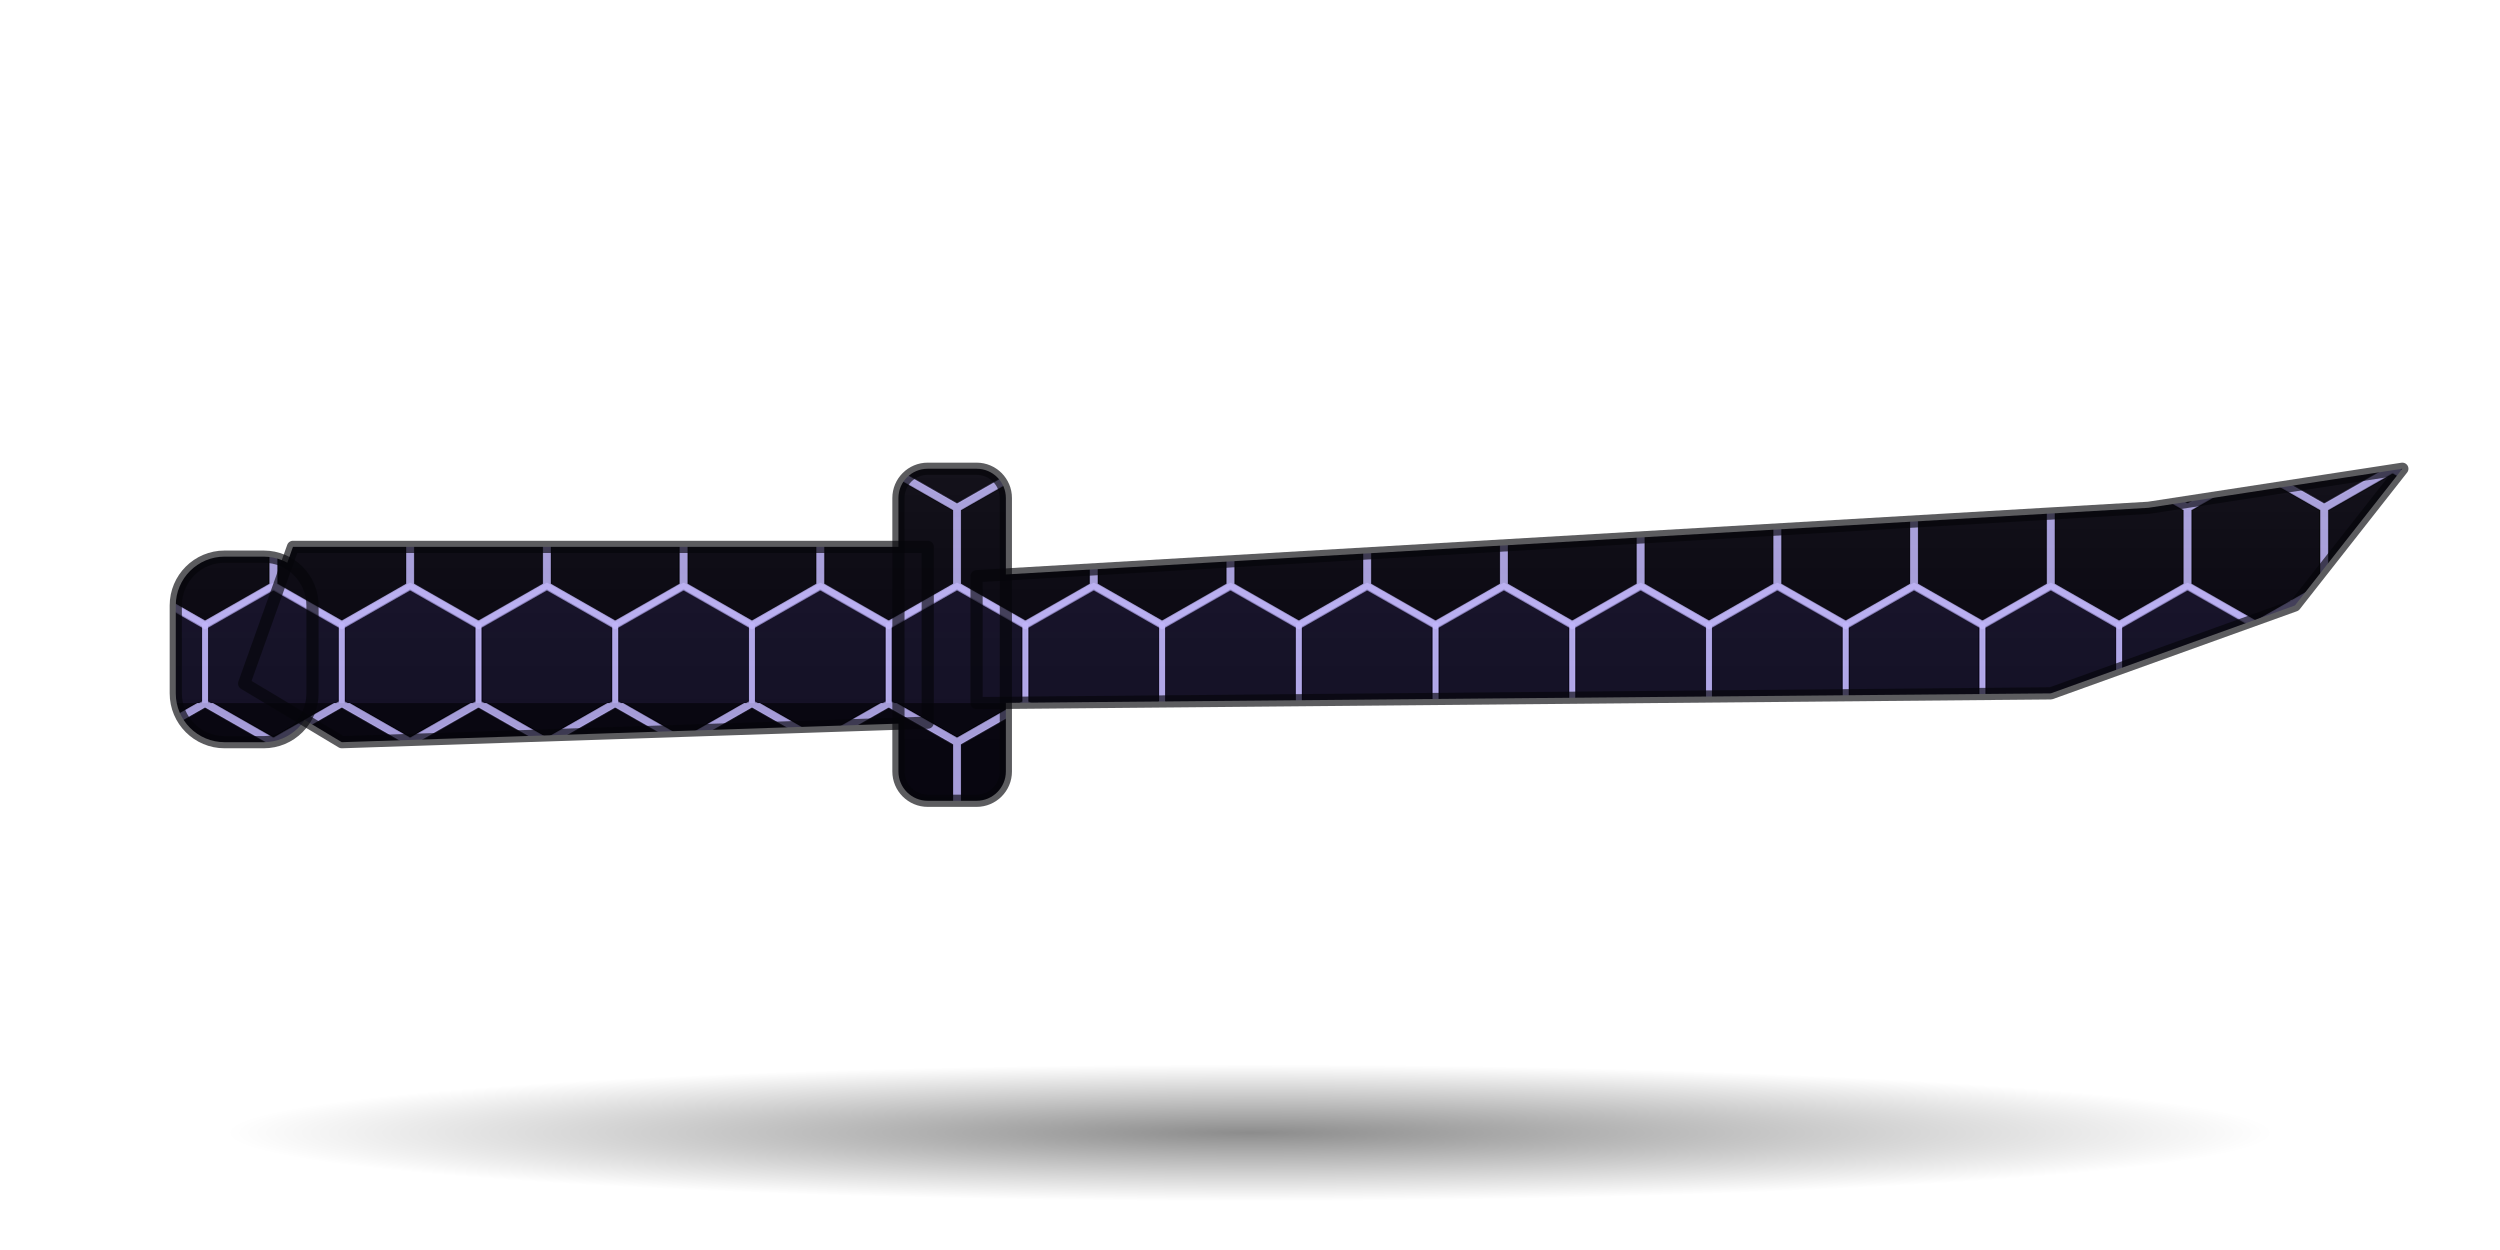
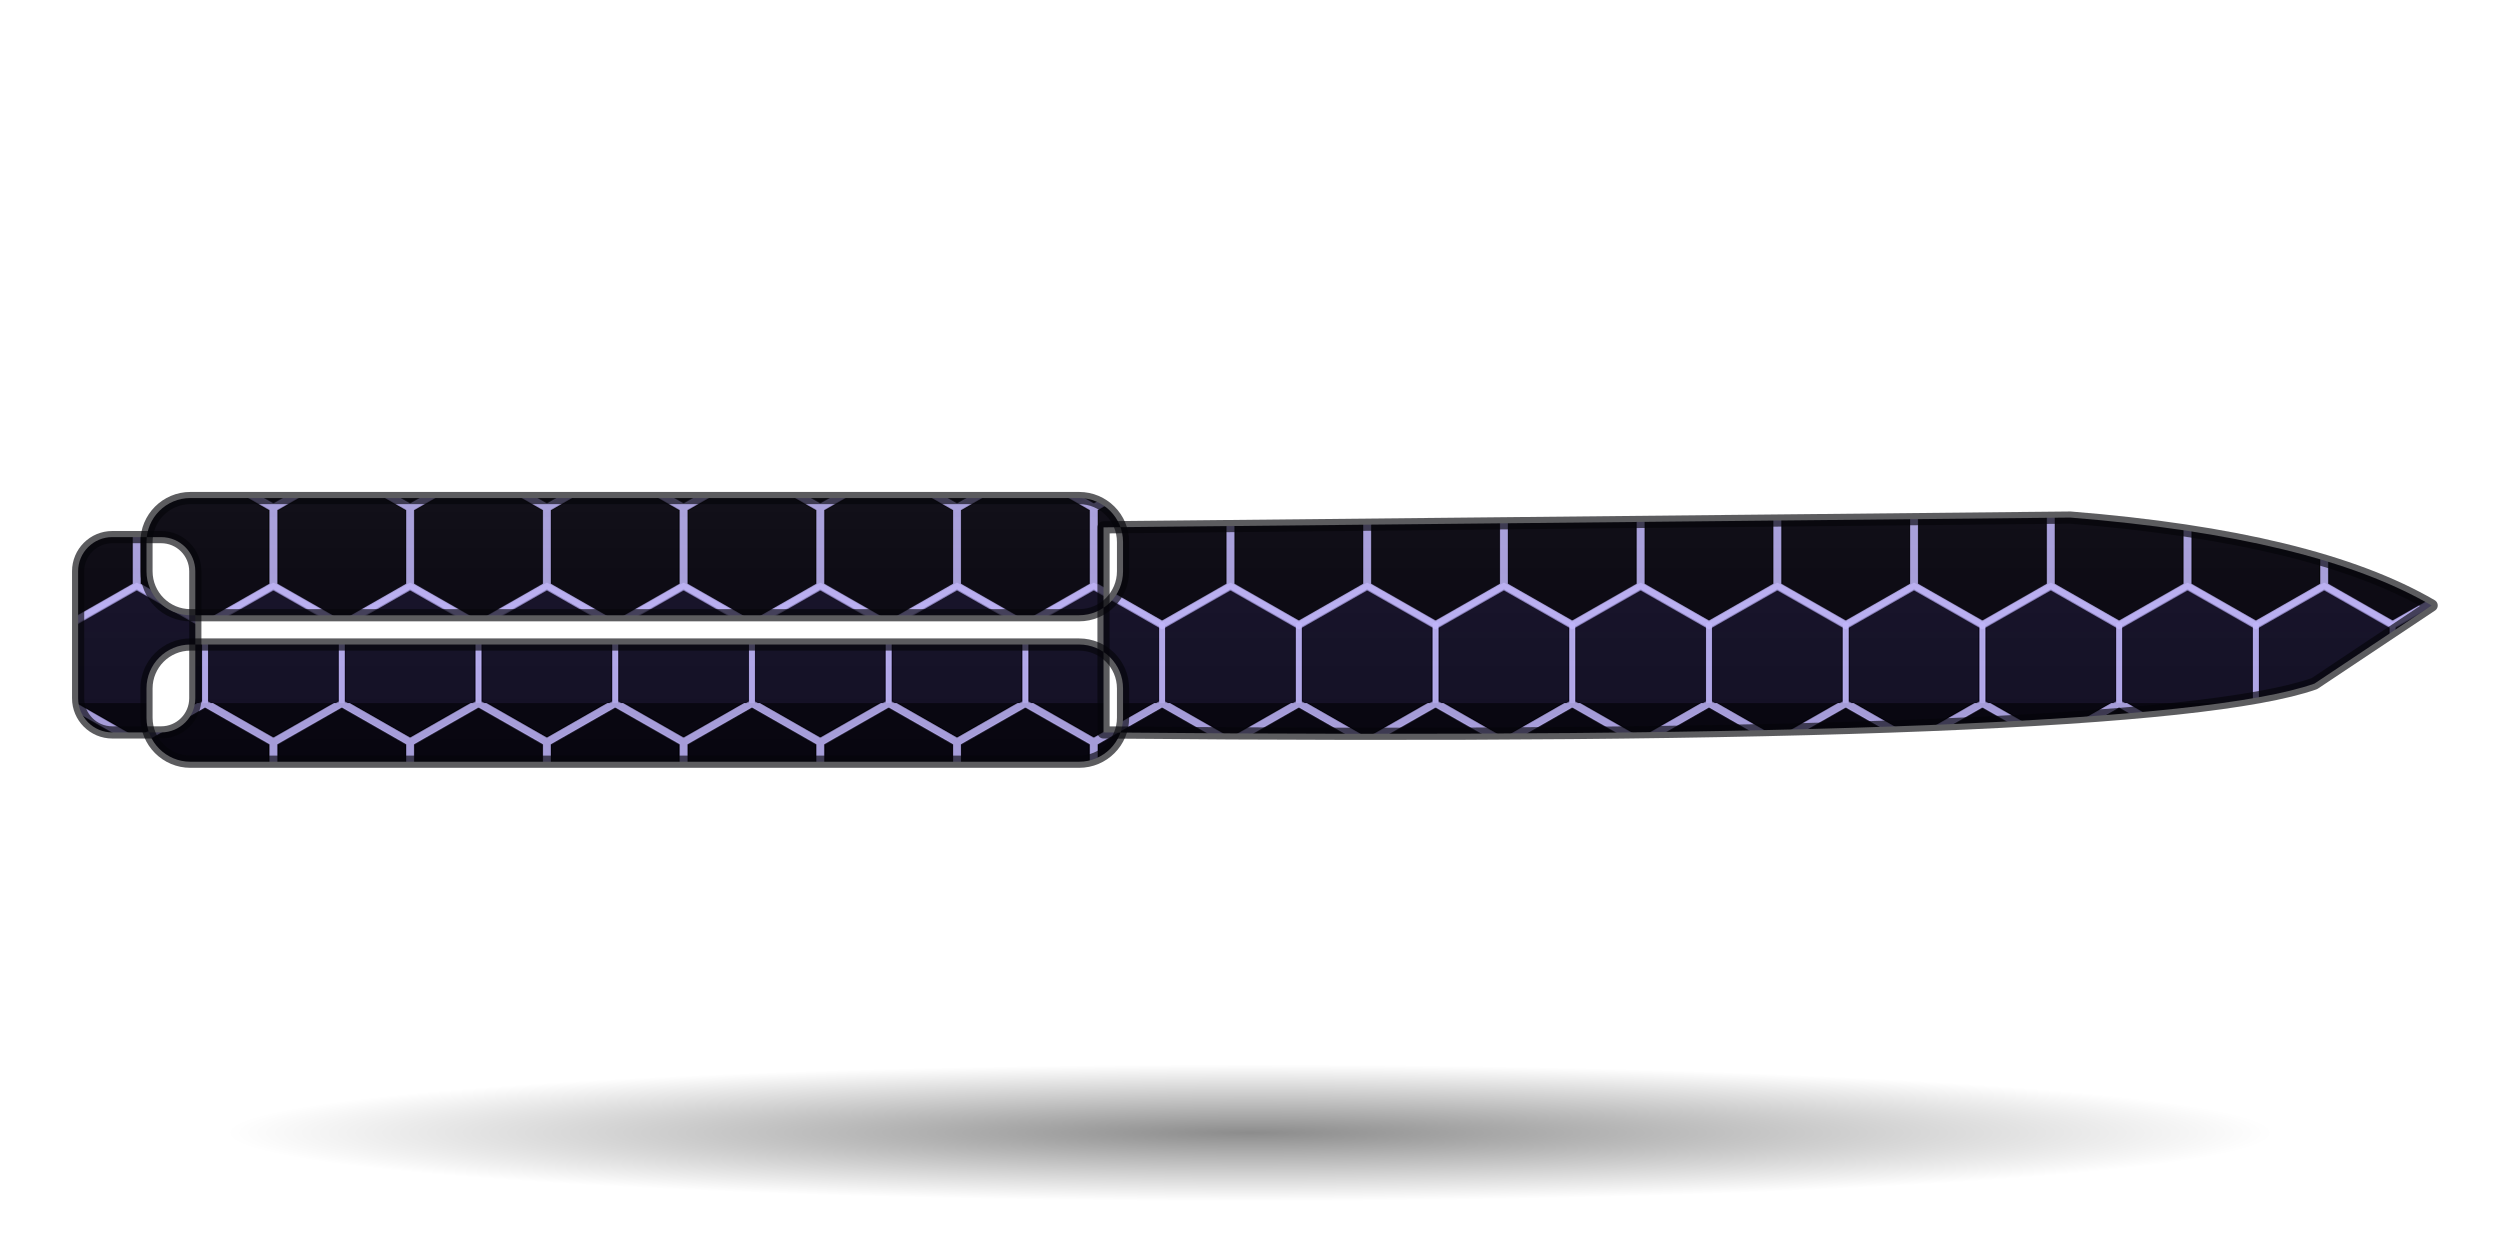
<svg xmlns="http://www.w3.org/2000/svg" viewBox="0 0 512 256" width="512" height="256">
  <defs>
    <pattern id="pknifeshadetalon" width="28" height="48" patternUnits="userSpaceOnUse">
      <rect width="28" height="48" fill="#07050f" />
      <path d="M14 0 L28 8 L28 24 L14 32 L0 24 L0 8 Z" fill="none" stroke="#c3b8ff" stroke-width="1.6" opacity=".85" />
      <path d="M14 0 L28 8 L28 24 L14 32 L0 24 L0 8 Z" transform="translate(14 24)" fill="#3b2f6b" fill-opacity=".35" stroke="#c3b8ff" stroke-width="1.2" opacity=".7" />
      <path d="M14 0 L28 8 L28 24 L14 32 L0 24 L0 8 Z" transform="translate(-14 24)" fill="#3b2f6b" fill-opacity=".35" stroke="#c3b8ff" stroke-width="1.2" opacity=".7" />
    </pattern>
    <clipPath id="cknifeshadetalon">
-       <polygon points="200,118 440,104 492,96 470,124 420,142 200,144" />
-       <rect x="184" y="96" width="22" height="68" rx="6" />
-       <polygon points="60,112 190,112 190,148 70,152 50,140" />
-       <rect x="36" y="114" width="28" height="38" rx="10" />
+       <rect x="30" y="102" width="200" height="24" rx="9" />
+       <rect x="30" y="132" width="200" height="24" rx="9" />
+       <rect x="16" y="110" width="24" height="40" rx="7" />
+       <path d="M226 108 L424 106 Q474 110 498 124 L474 140 Q440 152 226 150 Z" fill-rule="evenodd" clip-rule="evenodd" />
    </clipPath>
    <linearGradient id="hknifeshadetalon" x1="0" y1="0" x2="0" y2="1">
      <stop offset="0" stop-color="#fff" stop-opacity=".38" />
      <stop offset=".35" stop-color="#fff" stop-opacity=".06" />
      <stop offset=".7" stop-color="#000" stop-opacity="0" />
      <stop offset="1" stop-color="#000" stop-opacity=".35" />
    </linearGradient>
    <radialGradient id="sknifeshadetalon" cx=".5" cy=".5" r=".5">
      <stop offset="0" stop-color="#000" stop-opacity=".45" />
      <stop offset="1" stop-color="#000" stop-opacity="0" />
    </radialGradient>
  </defs>
  <ellipse cx="256" cy="232" rx="210" ry="14" fill="url(#sknifeshadetalon)" />
  <g clip-path="url(#cknifeshadetalon)">
    <rect width="512" height="256" fill="url(#pknifeshadetalon)" />
    <rect width="512" height="256" fill="url(#hknifeshadetalon)" />
  </g>
-   <polygon points="200,118 440,104 492,96 470,124 420,142 200,144" fill="none" stroke="#05060a" stroke-opacity=".65" stroke-width="2.5" stroke-linejoin="round" />
-   <rect x="184" y="96" width="22" height="68" rx="6" fill="none" stroke="#05060a" stroke-opacity=".65" stroke-width="2.5" stroke-linejoin="round" />
-   <polygon points="60,112 190,112 190,148 70,152 50,140" fill="none" stroke="#05060a" stroke-opacity=".65" stroke-width="2.5" stroke-linejoin="round" />
-   <rect x="36" y="114" width="28" height="38" rx="10" fill="none" stroke="#05060a" stroke-opacity=".65" stroke-width="2.5" stroke-linejoin="round" />
+   <rect x="30" y="102" width="200" height="24" rx="9" fill="none" stroke="#05060a" stroke-opacity=".65" stroke-width="2.5" stroke-linejoin="round" />
+   <rect x="30" y="132" width="200" height="24" rx="9" fill="none" stroke="#05060a" stroke-opacity=".65" stroke-width="2.5" stroke-linejoin="round" />
+   <rect x="16" y="110" width="24" height="40" rx="7" fill="none" stroke="#05060a" stroke-opacity=".65" stroke-width="2.5" stroke-linejoin="round" />
+   <path d="M226 108 L424 106 Q474 110 498 124 L474 140 Q440 152 226 150 Z" fill-rule="evenodd" clip-rule="evenodd" fill="none" stroke="#05060a" stroke-opacity=".65" stroke-width="2.5" stroke-linejoin="round" />
</svg>
